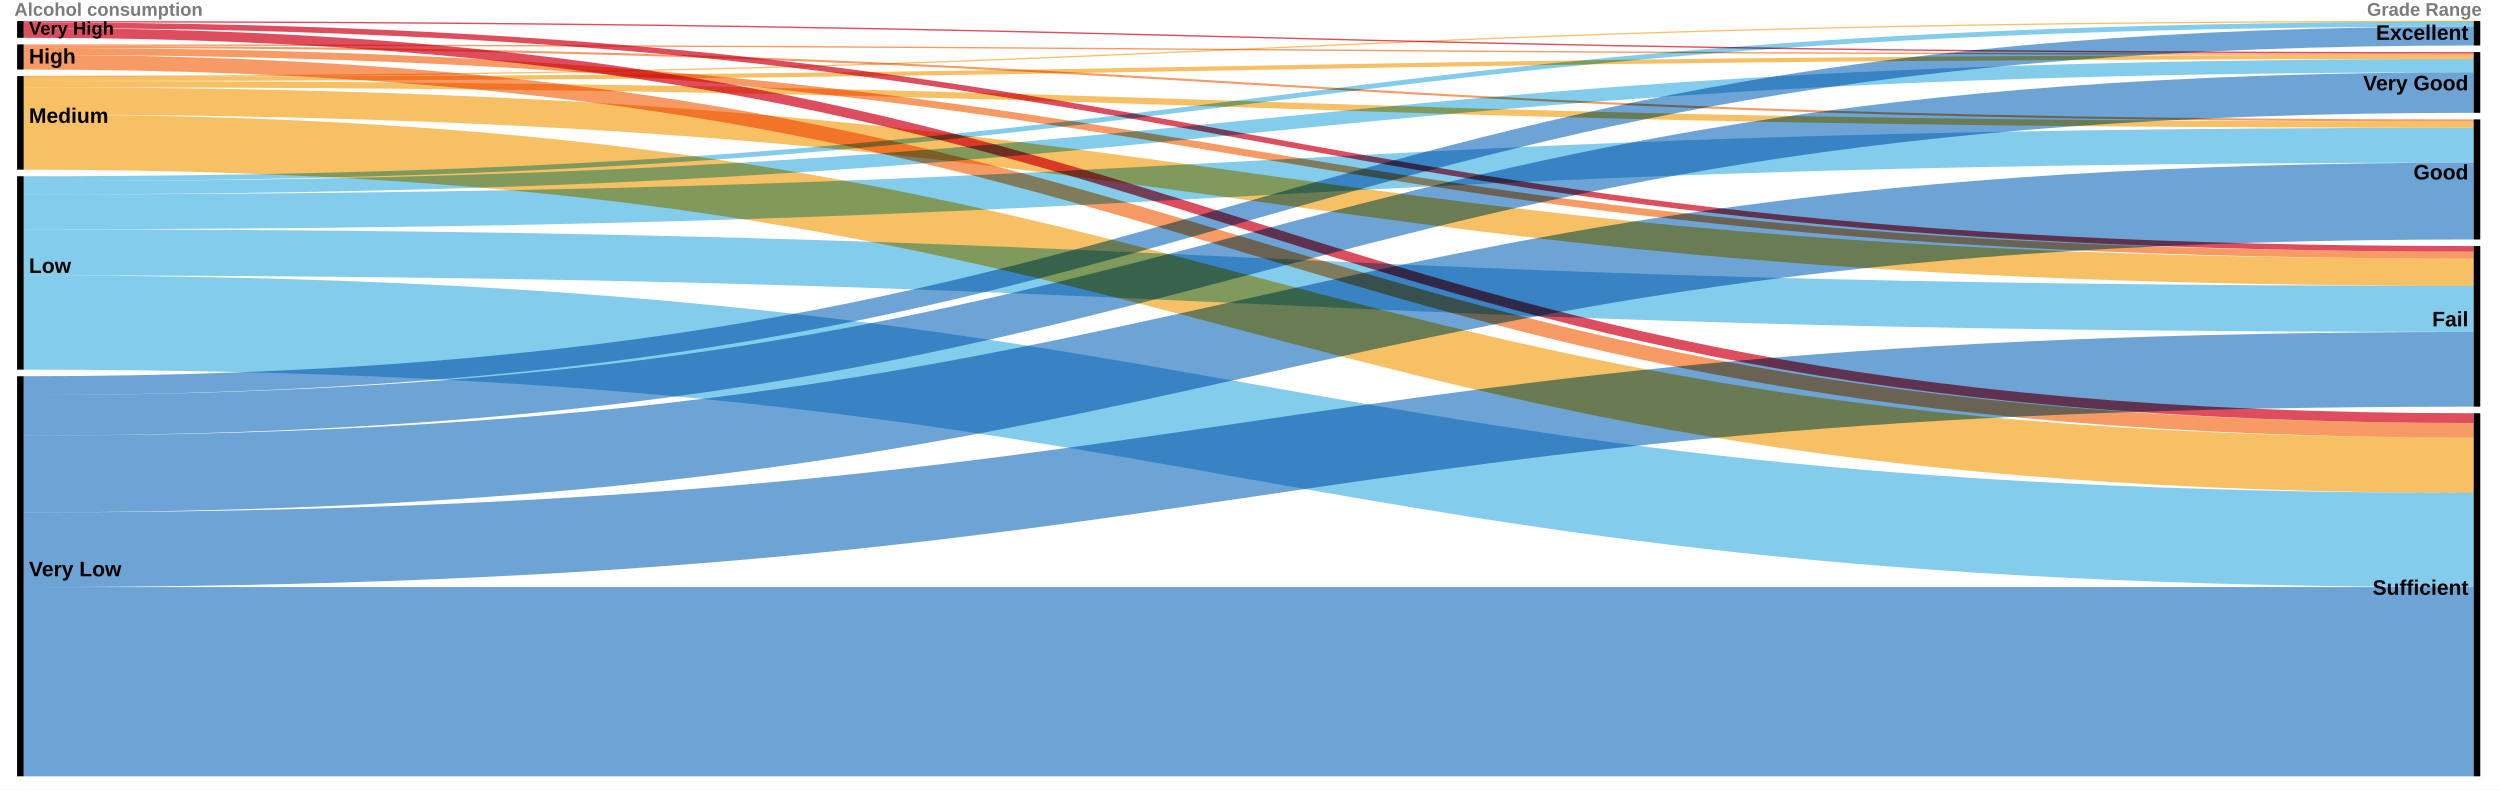
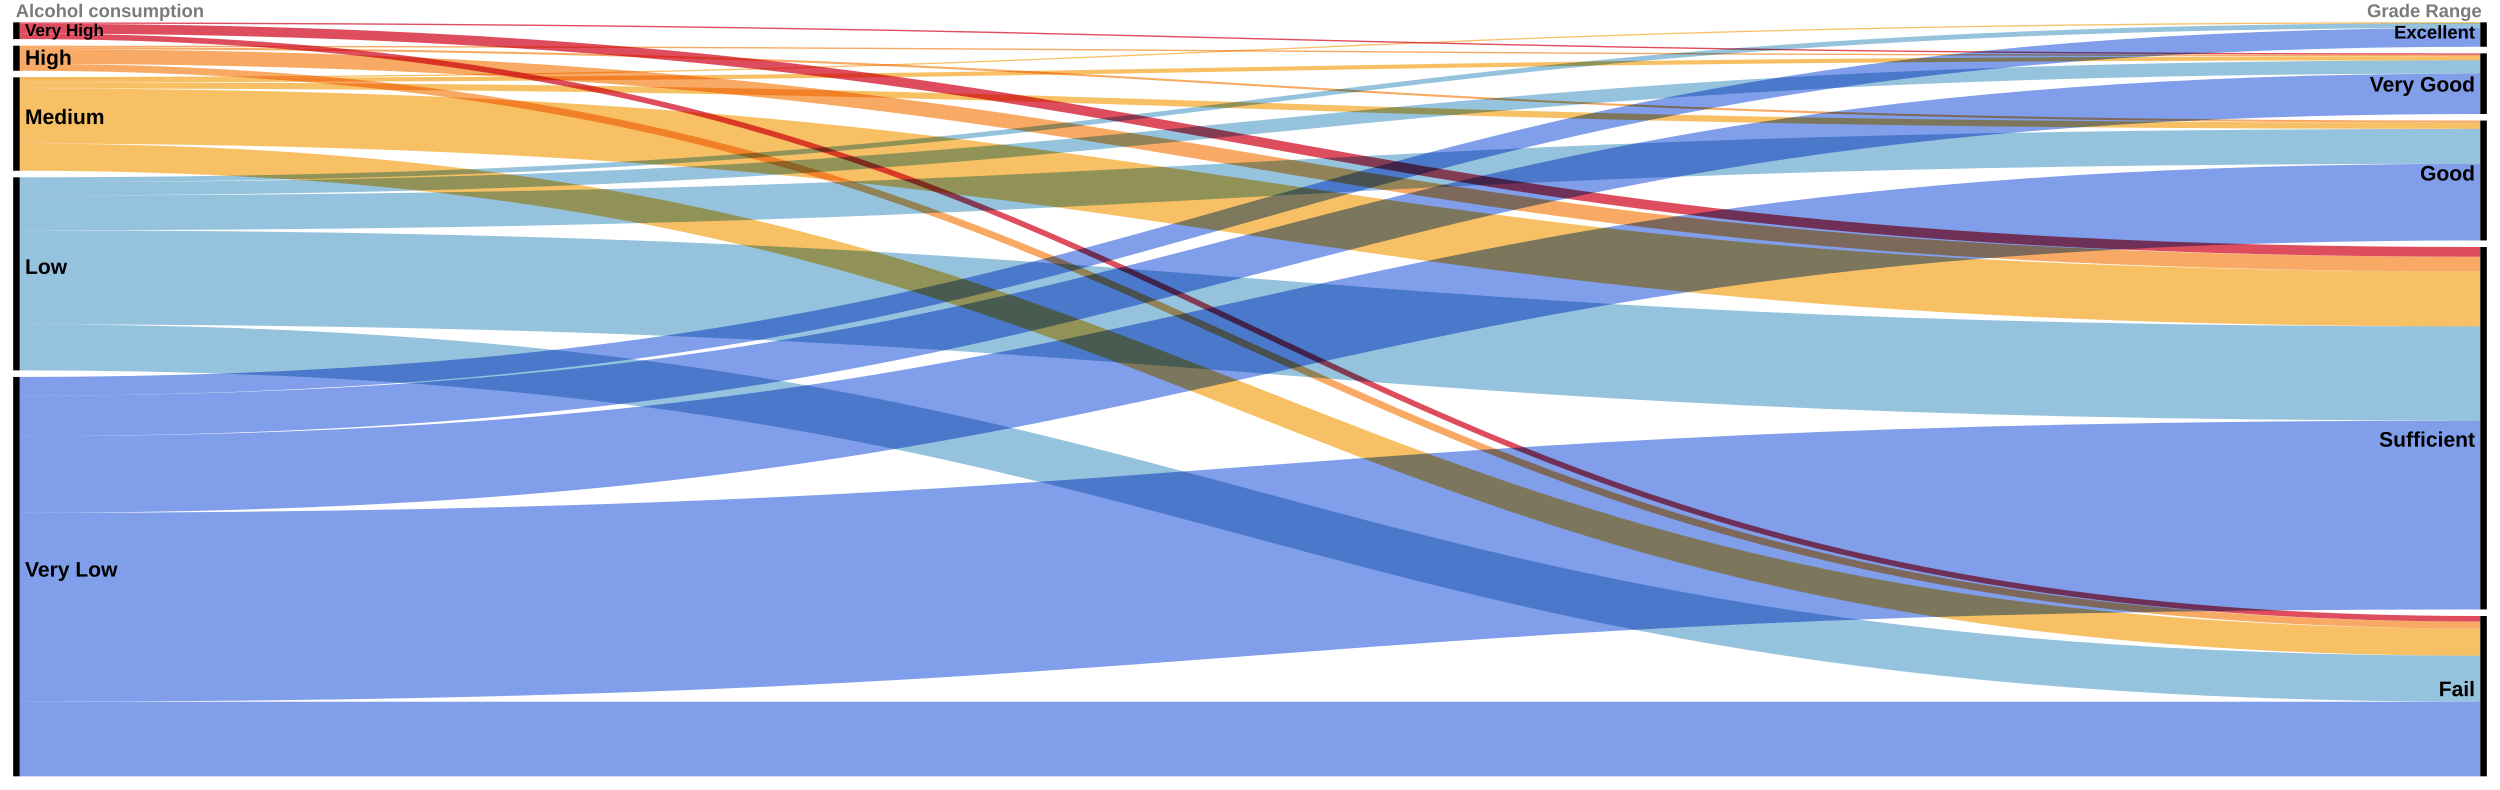
<svg xmlns="http://www.w3.org/2000/svg" width="1900" height="600">
  <rect width="1900" height="600" x="0" y="0" fill="#FFFFFF" id="backgorund" />
-   <g transform="translate(13,16)" id="visualization">
+   <g transform="translate(10,17)" id="visualization">
    <g>
-       <rect x="0" y="0" height="12.736" width="5" fill="black" />
-       <rect x="1867" y="0" height="18.573" width="5" fill="black" />
-       <rect x="0" y="17.736" height="19.103" width="5" fill="black" />
-       <rect x="1867" y="23.573" height="46.167" width="5" fill="black" />
-       <rect x="0" y="41.839" height="71.107" width="5" fill="black" />
-       <rect x="1867" y="74.739" height="91.272" width="5" fill="black" />
-       <rect x="1867" y="171.011" height="122.05" width="5" fill="black" />
-       <rect x="0" y="117.946" height="146.99" width="5" fill="black" />
-       <rect x="1867" y="298.061" height="275.939" width="5" fill="black" />
-       <rect x="0" y="269.937" height="304.063" width="5" fill="black" />
+       <rect x="1875" y="0" height="18.539" width="5" fill="black" />
+       <rect x="0" y="0" height="12.713" width="5" fill="black" />
+       <rect x="0" y="17.713" height="19.069" width="5" fill="black" />
+       <rect x="1875" y="23.539" height="46.083" width="5" fill="black" />
+       <rect x="1875" y="74.623" height="91.107" width="5" fill="black" />
+       <rect x="0" y="41.782" height="70.979" width="5" fill="black" />
+       <rect x="0" y="117.761" height="146.725" width="5" fill="black" />
+       <rect x="1875" y="170.73" height="275.441" width="5" fill="black" />
+       <rect x="1875" y="451.17" height="121.83" width="5" fill="black" />
+       <rect x="0" y="269.486" height="303.514" width="5" fill="black" />
    </g>
    <g fill="none" stroke-opacity="0.7" id="flows">
      <g style="mix-blend-mode: multiply;">
-         <path d="M5,502.097C936,502.097,936,502.097,1867,502.097" stroke="#2f7ec4" stroke-width="143.807" />
+         <path d="M5,444.549C940,444.549,940,374.397,1875,374.397" stroke="#4a75e2" stroke-width="143.547" />
      </g>
      <g style="mix-blend-mode: multiply;">
-         <path d="M5,229.118C936,229.118,936,394.375,1867,394.375" stroke="#50b7e3" stroke-width="71.638" />
+         <path d="M5,193.772C940,193.772,940,266.869,1875,266.869" stroke="#69a9cf" stroke-width="71.509" />
      </g>
      <g style="mix-blend-mode: multiply;">
-         <path d="M5,344.228C936,344.228,936,136.826,1867,136.826" stroke="#2f7ec4" stroke-width="58.372" />
+         <path d="M5,343.643C940,343.643,940,136.597,1875,136.597" stroke="#4a75e2" stroke-width="58.266" />
      </g>
      <g style="mix-blend-mode: multiply;">
-         <path d="M5,299.653C936,299.653,936,54.351,1867,54.351" stroke="#2f7ec4" stroke-width="30.778" />
+         <path d="M5,299.148C940,299.148,940,54.261,1875,54.261" stroke="#4a75e2" stroke-width="30.722" />
      </g>
      <g style="mix-blend-mode: multiply;">
-         <path d="M5,60.677C936,60.677,936,190.911,1867,190.911" stroke="#f5a623" stroke-width="20.695" />
+         <path d="M5,102.432C940,102.432,940,471.034,1875,471.034" stroke="#f5a623" stroke-width="20.658" />
      </g>
      <g style="mix-blend-mode: multiply;">
-         <path d="M5,145.01C936,145.01,936,94.374,1867,94.374" stroke="#50b7e3" stroke-width="26.533" />
+         <path d="M5,144.775C940,144.775,940,94.221,1875,94.221" stroke="#69a9cf" stroke-width="26.485" />
      </g>
      <g style="mix-blend-mode: multiply;">
-         <path d="M5,91.986C936,91.986,936,337.595,1867,337.595" stroke="#f5a623" stroke-width="41.921" />
+         <path d="M5,71.18C940,71.18,940,210.192,1875,210.192" stroke="#f5a623" stroke-width="41.846" />
      </g>
      <g style="mix-blend-mode: multiply;">
-         <path d="M5,9.021C936,9.021,936,301.776,1867,301.776" stroke="#d0021b" stroke-width="7.429" />
+         <path d="M5,4.767C940,4.767,940,174.438,1875,174.438" stroke="#d0021b" stroke-width="7.416" />
      </g>
      <g style="mix-blend-mode: multiply;">
-         <path d="M5,31.267C936,31.267,936,311.062,1867,311.062" stroke="#f57023" stroke-width="11.144" />
+         <path d="M5,25.923C940,25.923,940,183.707,1875,183.707" stroke="#f58623" stroke-width="11.124" />
      </g>
      <g style="mix-blend-mode: multiply;">
-         <path d="M5,126.702C936,126.702,936,33.92,1867,33.92" stroke="#50b7e3" stroke-width="10.082" />
+         <path d="M5,126.5C940,126.5,940,33.868,1875,33.868" stroke="#69a9cf" stroke-width="10.064" />
      </g>
      <g style="mix-blend-mode: multiply;">
-         <path d="M5,0.531C936,0.531,936,24.103,1867,24.103" stroke="#d0021b" stroke-width="1.061" />
+         <path d="M5,0.53C940,0.53,940,24.069,1875,24.069" stroke="#d0021b" stroke-width="1.059" />
      </g>
      <g style="mix-blend-mode: multiply;">
-         <path d="M5,401.804C936,401.804,936,264.671,1867,264.671" stroke="#2f7ec4" stroke-width="56.78" />
+         <path d="M5,544.661C940,544.661,940,544.661,1875,544.661" stroke="#4a75e2" stroke-width="56.677" />
      </g>
      <g style="mix-blend-mode: multiply;">
-         <path d="M5,3.184C936,3.184,936,173.134,1867,173.134" stroke="#d0021b" stroke-width="4.245" />
+         <path d="M5,10.594C940,10.594,940,453.289,1875,453.289" stroke="#d0021b" stroke-width="4.238" />
      </g>
      <g style="mix-blend-mode: multiply;">
-         <path d="M5,277.101C936,277.101,936,11.409,1867,11.409" stroke="#2f7ec4" stroke-width="14.328" />
+         <path d="M5,276.636C940,276.636,940,11.388,1875,11.388" stroke="#4a75e2" stroke-width="14.302" />
      </g>
      <g style="mix-blend-mode: multiply;">
-         <path d="M5,175.787C936,175.787,936,218.77,1867,218.77" stroke="#50b7e3" stroke-width="35.023" />
+         <path d="M5,247.006C940,247.006,940,498.843,1875,498.843" stroke="#69a9cf" stroke-width="34.96" />
      </g>
      <g style="mix-blend-mode: multiply;">
-         <path d="M5,47.942C936,47.942,936,78.719,1867,78.719" stroke="#f5a623" stroke-width="4.776" />
+         <path d="M5,47.873C940,47.873,940,78.595,1875,78.595" stroke="#f5a623" stroke-width="4.767" />
      </g>
      <g style="mix-blend-mode: multiply;">
-         <path d="M5,23.042C936,23.042,936,177.91,1867,177.91" stroke="#f57023" stroke-width="5.307" />
+         <path d="M5,34.133C940,34.133,940,458.057,1875,458.057" stroke="#f58623" stroke-width="5.297" />
      </g>
      <g style="mix-blend-mode: multiply;">
-         <path d="M5,43.962C936,43.962,936,27.287,1867,27.287" stroke="#f5a623" stroke-width="3.184" />
+         <path d="M5,43.9C940,43.9,940,27.247,1875,27.247" stroke="#f5a623" stroke-width="3.178" />
      </g>
      <g style="mix-blend-mode: multiply;">
-         <path d="M5,119.804C936,119.804,936,2.388,1867,2.388" stroke="#50b7e3" stroke-width="3.715" />
+         <path d="M5,119.614C940,119.614,940,2.384,1875,2.384" stroke="#69a9cf" stroke-width="3.708" />
      </g>
      <g style="mix-blend-mode: multiply;">
-         <path d="M5,18.266C936,18.266,936,25.165,1867,25.165" stroke="#f57023" stroke-width="1.061" />
+         <path d="M5,18.242C940,18.242,940,25.128,1875,25.128" stroke="#f58623" stroke-width="1.059" />
      </g>
      <g style="mix-blend-mode: multiply;">
-         <path d="M5,19.593C936,19.593,936,75.535,1867,75.535" stroke="#f57023" stroke-width="1.592" />
+         <path d="M5,19.567C940,19.567,940,75.417,1875,75.417" stroke="#f58623" stroke-width="1.589" />
      </g>
      <g style="mix-blend-mode: multiply;">
-         <path d="M5,42.104C936,42.104,936,0.265,1867,0.265" stroke="#f5a623" stroke-width="1" />
+         <path d="M5,42.046C940,42.046,940,0.265,1875,0.265" stroke="#f5a623" stroke-width="1" />
      </g>
    </g>
    <g>
-       <text x="9" y="10.368" text-anchor="start">
-         <tspan alignment-baseline="middle" x="9" style="font-family: Arial, sans-serif; font-size: 14px; fill: black; font-weight: bold;">Very High</tspan>
+       <text x="1871" y="12.27" text-anchor="end">
+         <tspan alignment-baseline="middle" x="1871" style="font-family: Arial, sans-serif; font-size: 14px; fill: black; font-weight: bold;">Excellent</tspan>
      </text>
-       <text x="1863" y="14.286" text-anchor="end">
-         <tspan alignment-baseline="middle" x="1863" style="font-family: Arial, sans-serif; font-size: 16px; fill: black; font-weight: bold;">Excellent</tspan>
+       <text x="9" y="10.356" text-anchor="start">
+         <tspan alignment-baseline="middle" x="9" style="font-family: Arial, sans-serif; font-size: 13px; fill: black; font-weight: bold;">Very High</tspan>
      </text>
-       <text x="9" y="32.287" text-anchor="start">
+       <text x="9" y="32.247" text-anchor="start">
        <tspan alignment-baseline="middle" x="9" style="font-family: Arial, sans-serif; font-size: 16px; fill: black; font-weight: bold;">High</tspan>
      </text>
-       <text x="1863" y="52.656" text-anchor="end">
-         <tspan alignment-baseline="middle" x="1863" style="font-family: Arial, sans-serif; font-size: 16px; fill: black; font-weight: bold;">Very Good</tspan>
+       <text x="1871" y="52.581" text-anchor="end">
+         <tspan alignment-baseline="middle" x="1871" style="font-family: Arial, sans-serif; font-size: 16px; fill: black; font-weight: bold;">Very Good</tspan>
      </text>
-       <text x="9" y="77.393" text-anchor="start">
+       <text x="1871" y="120.176" text-anchor="end">
+         <tspan alignment-baseline="middle" x="1871" style="font-family: Arial, sans-serif; font-size: 16px; fill: black; font-weight: bold;">Good</tspan>
+       </text>
+       <text x="9" y="77.271" text-anchor="start">
        <tspan alignment-baseline="middle" x="9" style="font-family: Arial, sans-serif; font-size: 16px; fill: black; font-weight: bold;">Medium</tspan>
      </text>
-       <text x="1863" y="120.375" text-anchor="end">
-         <tspan alignment-baseline="middle" x="1863" style="font-family: Arial, sans-serif; font-size: 16px; fill: black; font-weight: bold;">Good</tspan>
-       </text>
-       <text x="1863" y="232.036" text-anchor="end">
-         <tspan alignment-baseline="middle" x="1863" style="font-family: Arial, sans-serif; font-size: 16px; fill: black; font-weight: bold;">Fail</tspan>
-       </text>
-       <text x="9" y="191.442" text-anchor="start">
+       <text x="9" y="191.123" text-anchor="start">
        <tspan alignment-baseline="middle" x="9" style="font-family: Arial, sans-serif; font-size: 16px; fill: black; font-weight: bold;">Low</tspan>
      </text>
-       <text x="1863" y="436.031" text-anchor="end">
-         <tspan alignment-baseline="middle" x="1863" style="font-family: Arial, sans-serif; font-size: 16px; fill: black; font-weight: bold;">Sufficient</tspan>
+       <text x="1871" y="322.45" text-anchor="end">
+         <tspan alignment-baseline="middle" x="1871" style="font-family: Arial, sans-serif; font-size: 16px; fill: black; font-weight: bold;">Sufficient</tspan>
      </text>
-       <text x="9" y="421.968" text-anchor="start">
+       <text x="1871" y="512.085" text-anchor="end">
+         <tspan alignment-baseline="middle" x="1871" style="font-family: Arial, sans-serif; font-size: 16px; fill: black; font-weight: bold;">Fail</tspan>
+       </text>
+       <text x="9" y="421.243" text-anchor="start">
        <tspan alignment-baseline="middle" x="9" style="font-family: Arial, sans-serif; font-size: 16px; fill: black; font-weight: bold;">Very Low</tspan>
      </text>
    </g>
    <g>
-       <text x="69.5" y="-4" text-anchor="middle" style="font-family: Arial, sans-serif; font-size: 14px; fill: rgb(123, 123, 123); font-weight: bold;">Alcohol consumption</text>
-       <text x="1829.5" y="-4" text-anchor="middle" style="font-family: Arial, sans-serif; font-size: 14px; fill: rgb(123, 123, 123); font-weight: bold;">Grade Range</text>
+       <text x="1832.5" y="-4" text-anchor="middle" style="font-family: Arial, sans-serif; font-size: 14px; fill: rgb(123, 123, 123); font-weight: bold;">Grade Range</text>
+       <text x="73.5" y="-4" text-anchor="middle" style="font-family: Arial, sans-serif; font-size: 14px; fill: rgb(123, 123, 123); font-weight: bold;">Alcohol consumption</text>
    </g>
  </g>
</svg>
